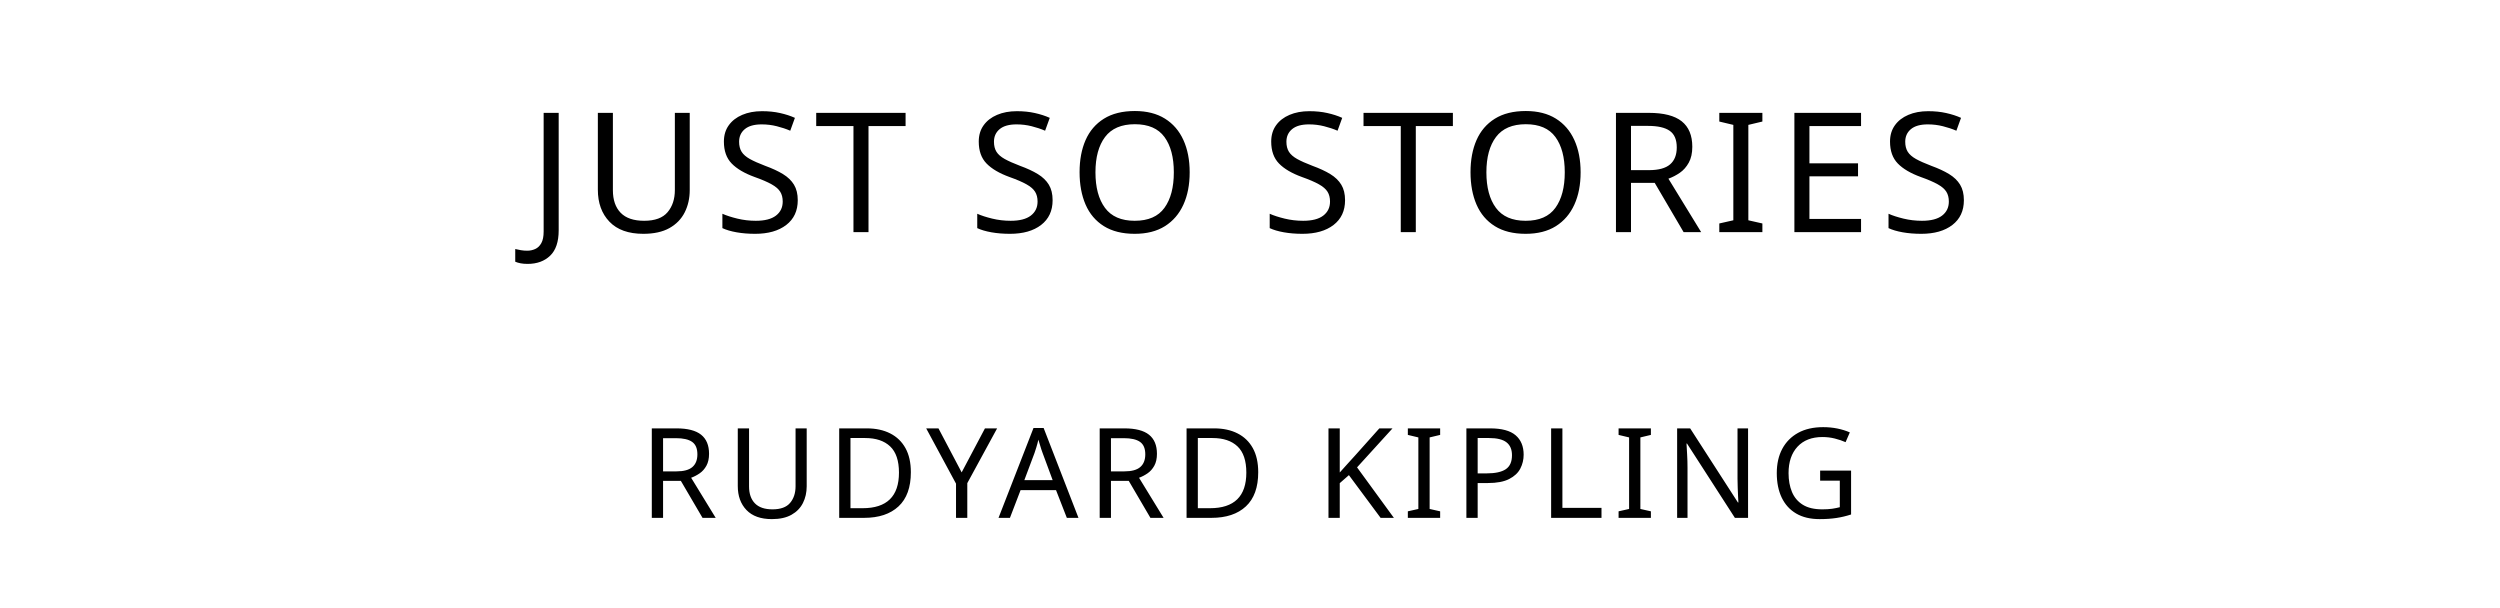
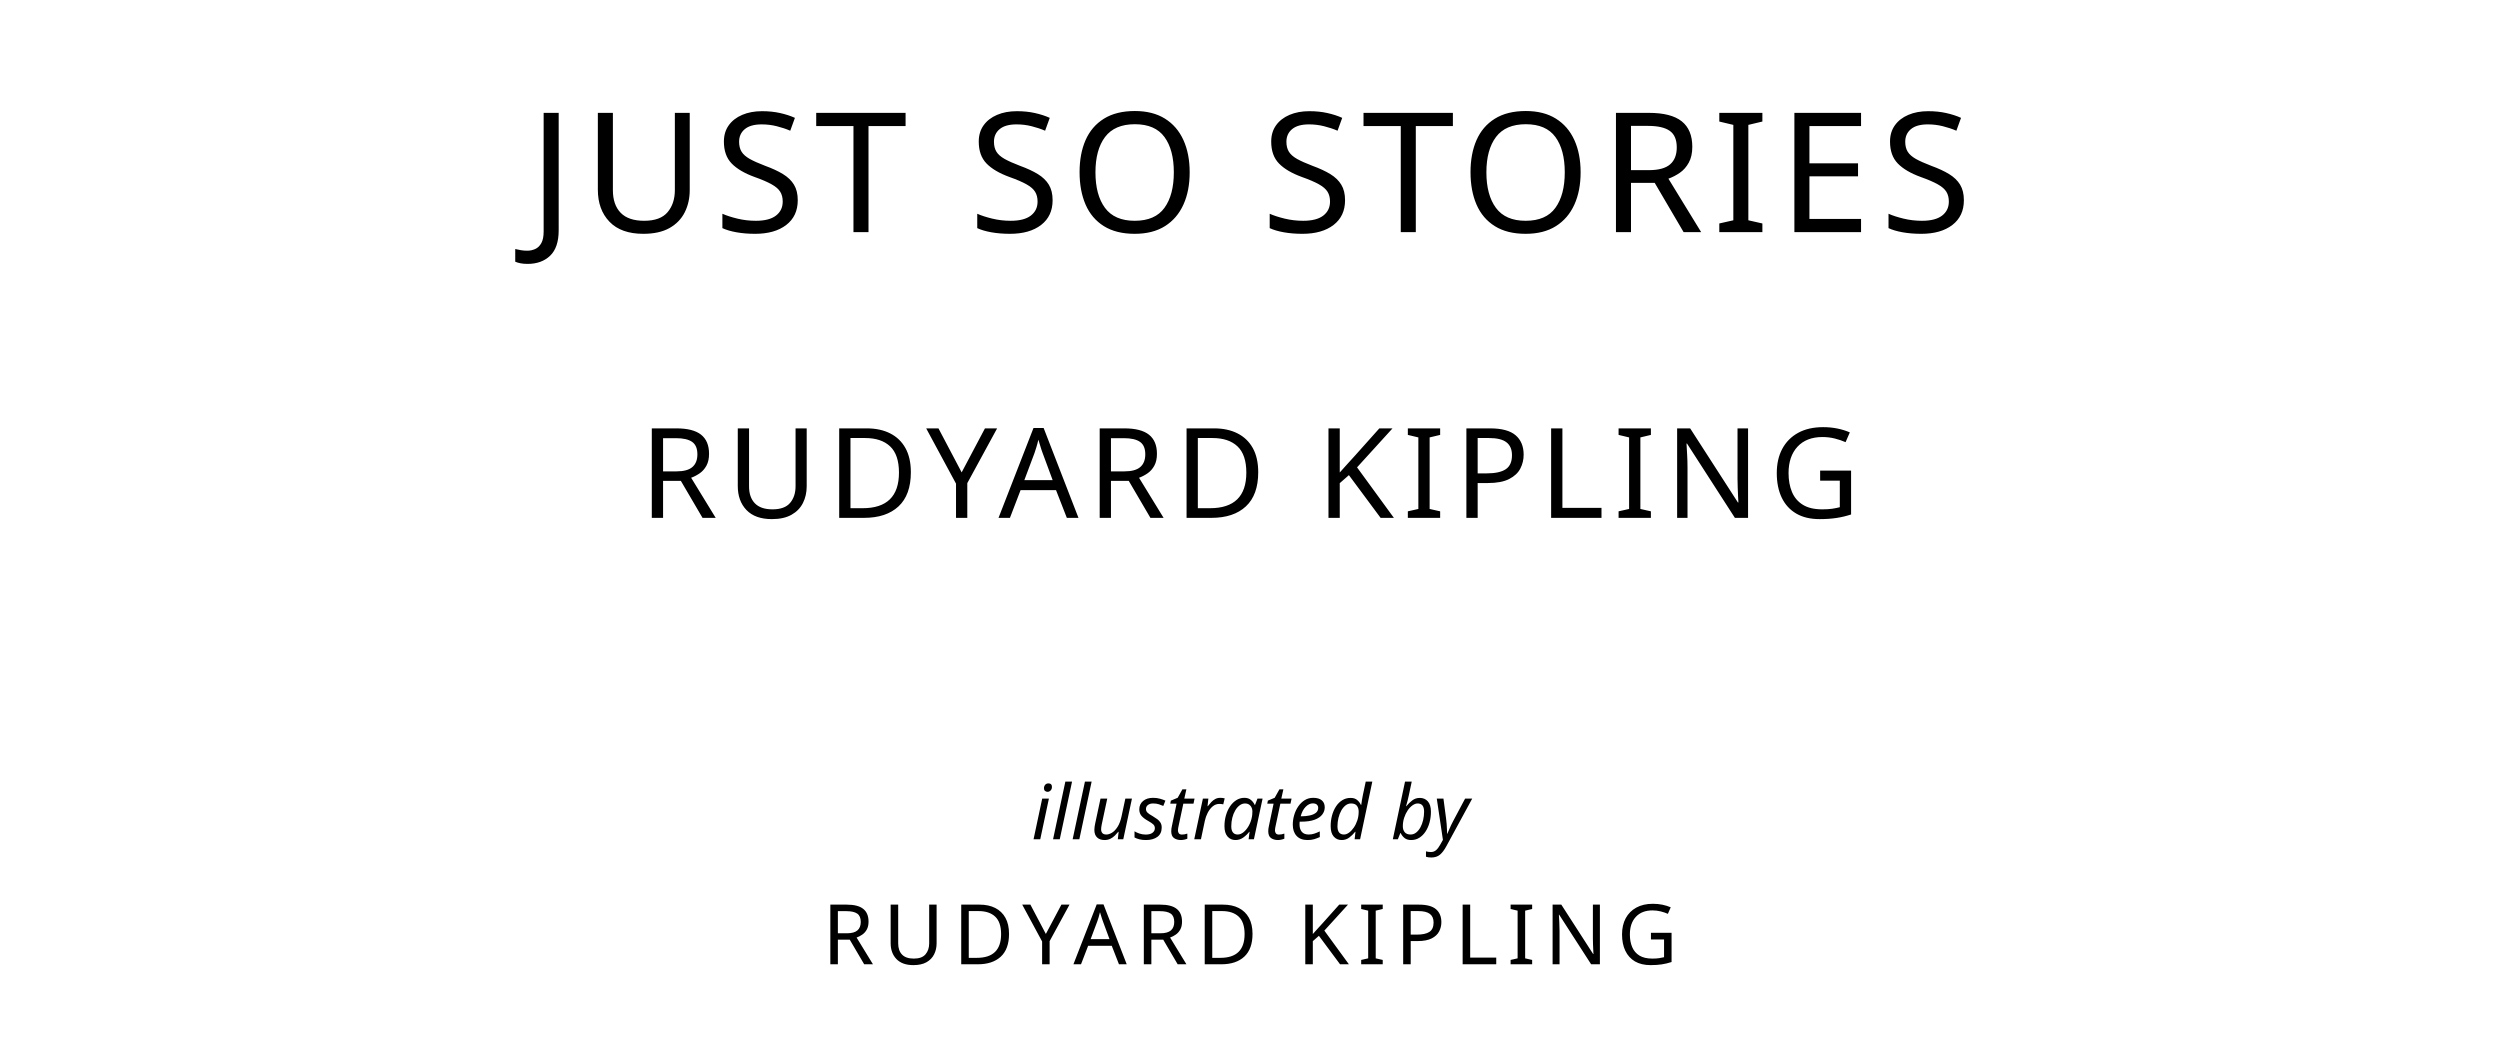
- <svg xmlns="http://www.w3.org/2000/svg" version="1.1" viewBox="0 0 1400 340">
-   <style type="text/css"> text{ font-family: League Spartan; letter-spacing: 5px; text-anchor: middle; } .title{ font-size: 93.567px; } .author{ font-size: 70.175px; } </style>
+ <svg xmlns="http://www.w3.org/2000/svg" version="1.1" viewBox="0 0 1400 590">
+   <style type="text/css">
+ 		text{
+ 			font-family: League Spartan;
+ 			letter-spacing: 5px;
+ 			text-anchor: middle;
+ 		}
+ 
+ 		.title{
+ 			font-size: 93.567px;
+ 		}
+ 
+ 		.author{
+ 			font-size: 70.175px;
+ 		}
+ 
+ 		.contributor-descriptor{
+ 			font-family: OFL Sorts Mill Goudy;
+ 			font-size: 42.508px;
+ 			font-style: italic;
+ 			letter-spacing: 0;
+ 		}
+ 
+ 		.contributor{
+ 			font-size: 46.784px;
+ 		}
+ 	</style>
  <text class="title" x="700" y="130">JUST SO STORIES</text>
  <text class="author" x="700" y="290">RUDYARD KIPLING</text>
+   <text class="contributor-descriptor" x="700" y="470">illustrated by</text>
+   <text class="contributor" x="700" y="540">RUDYARD KIPLING</text>
</svg>
